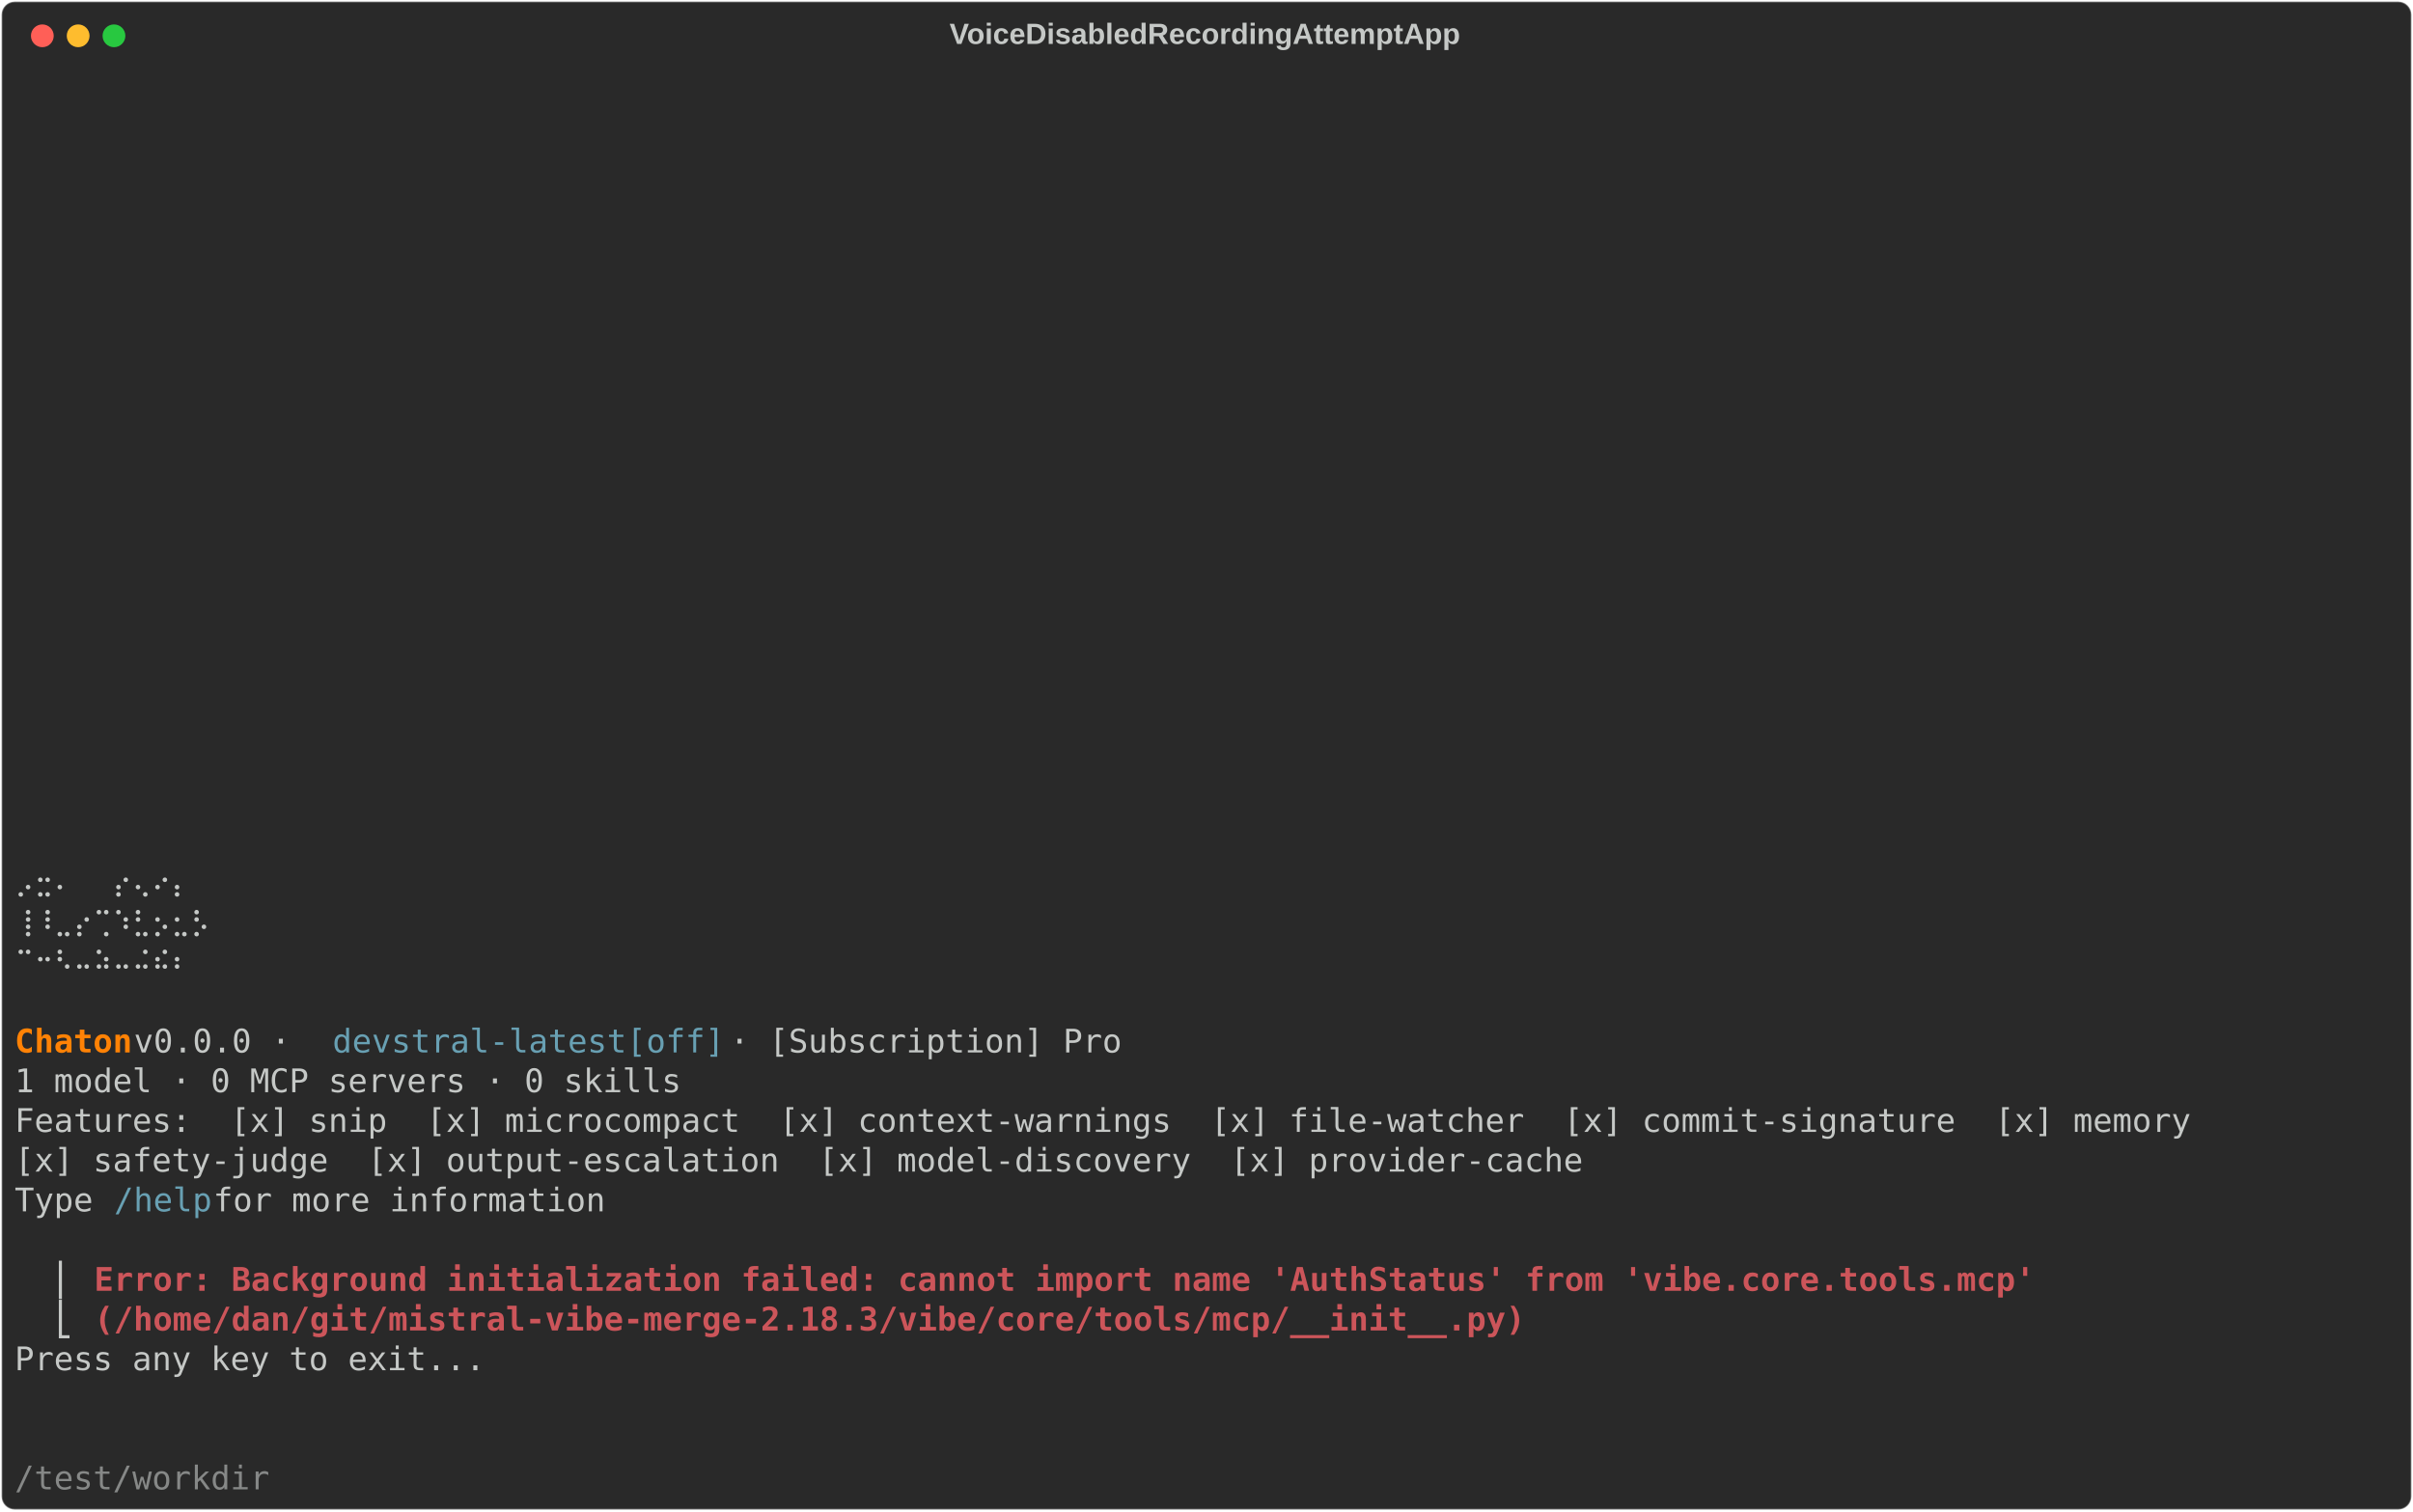
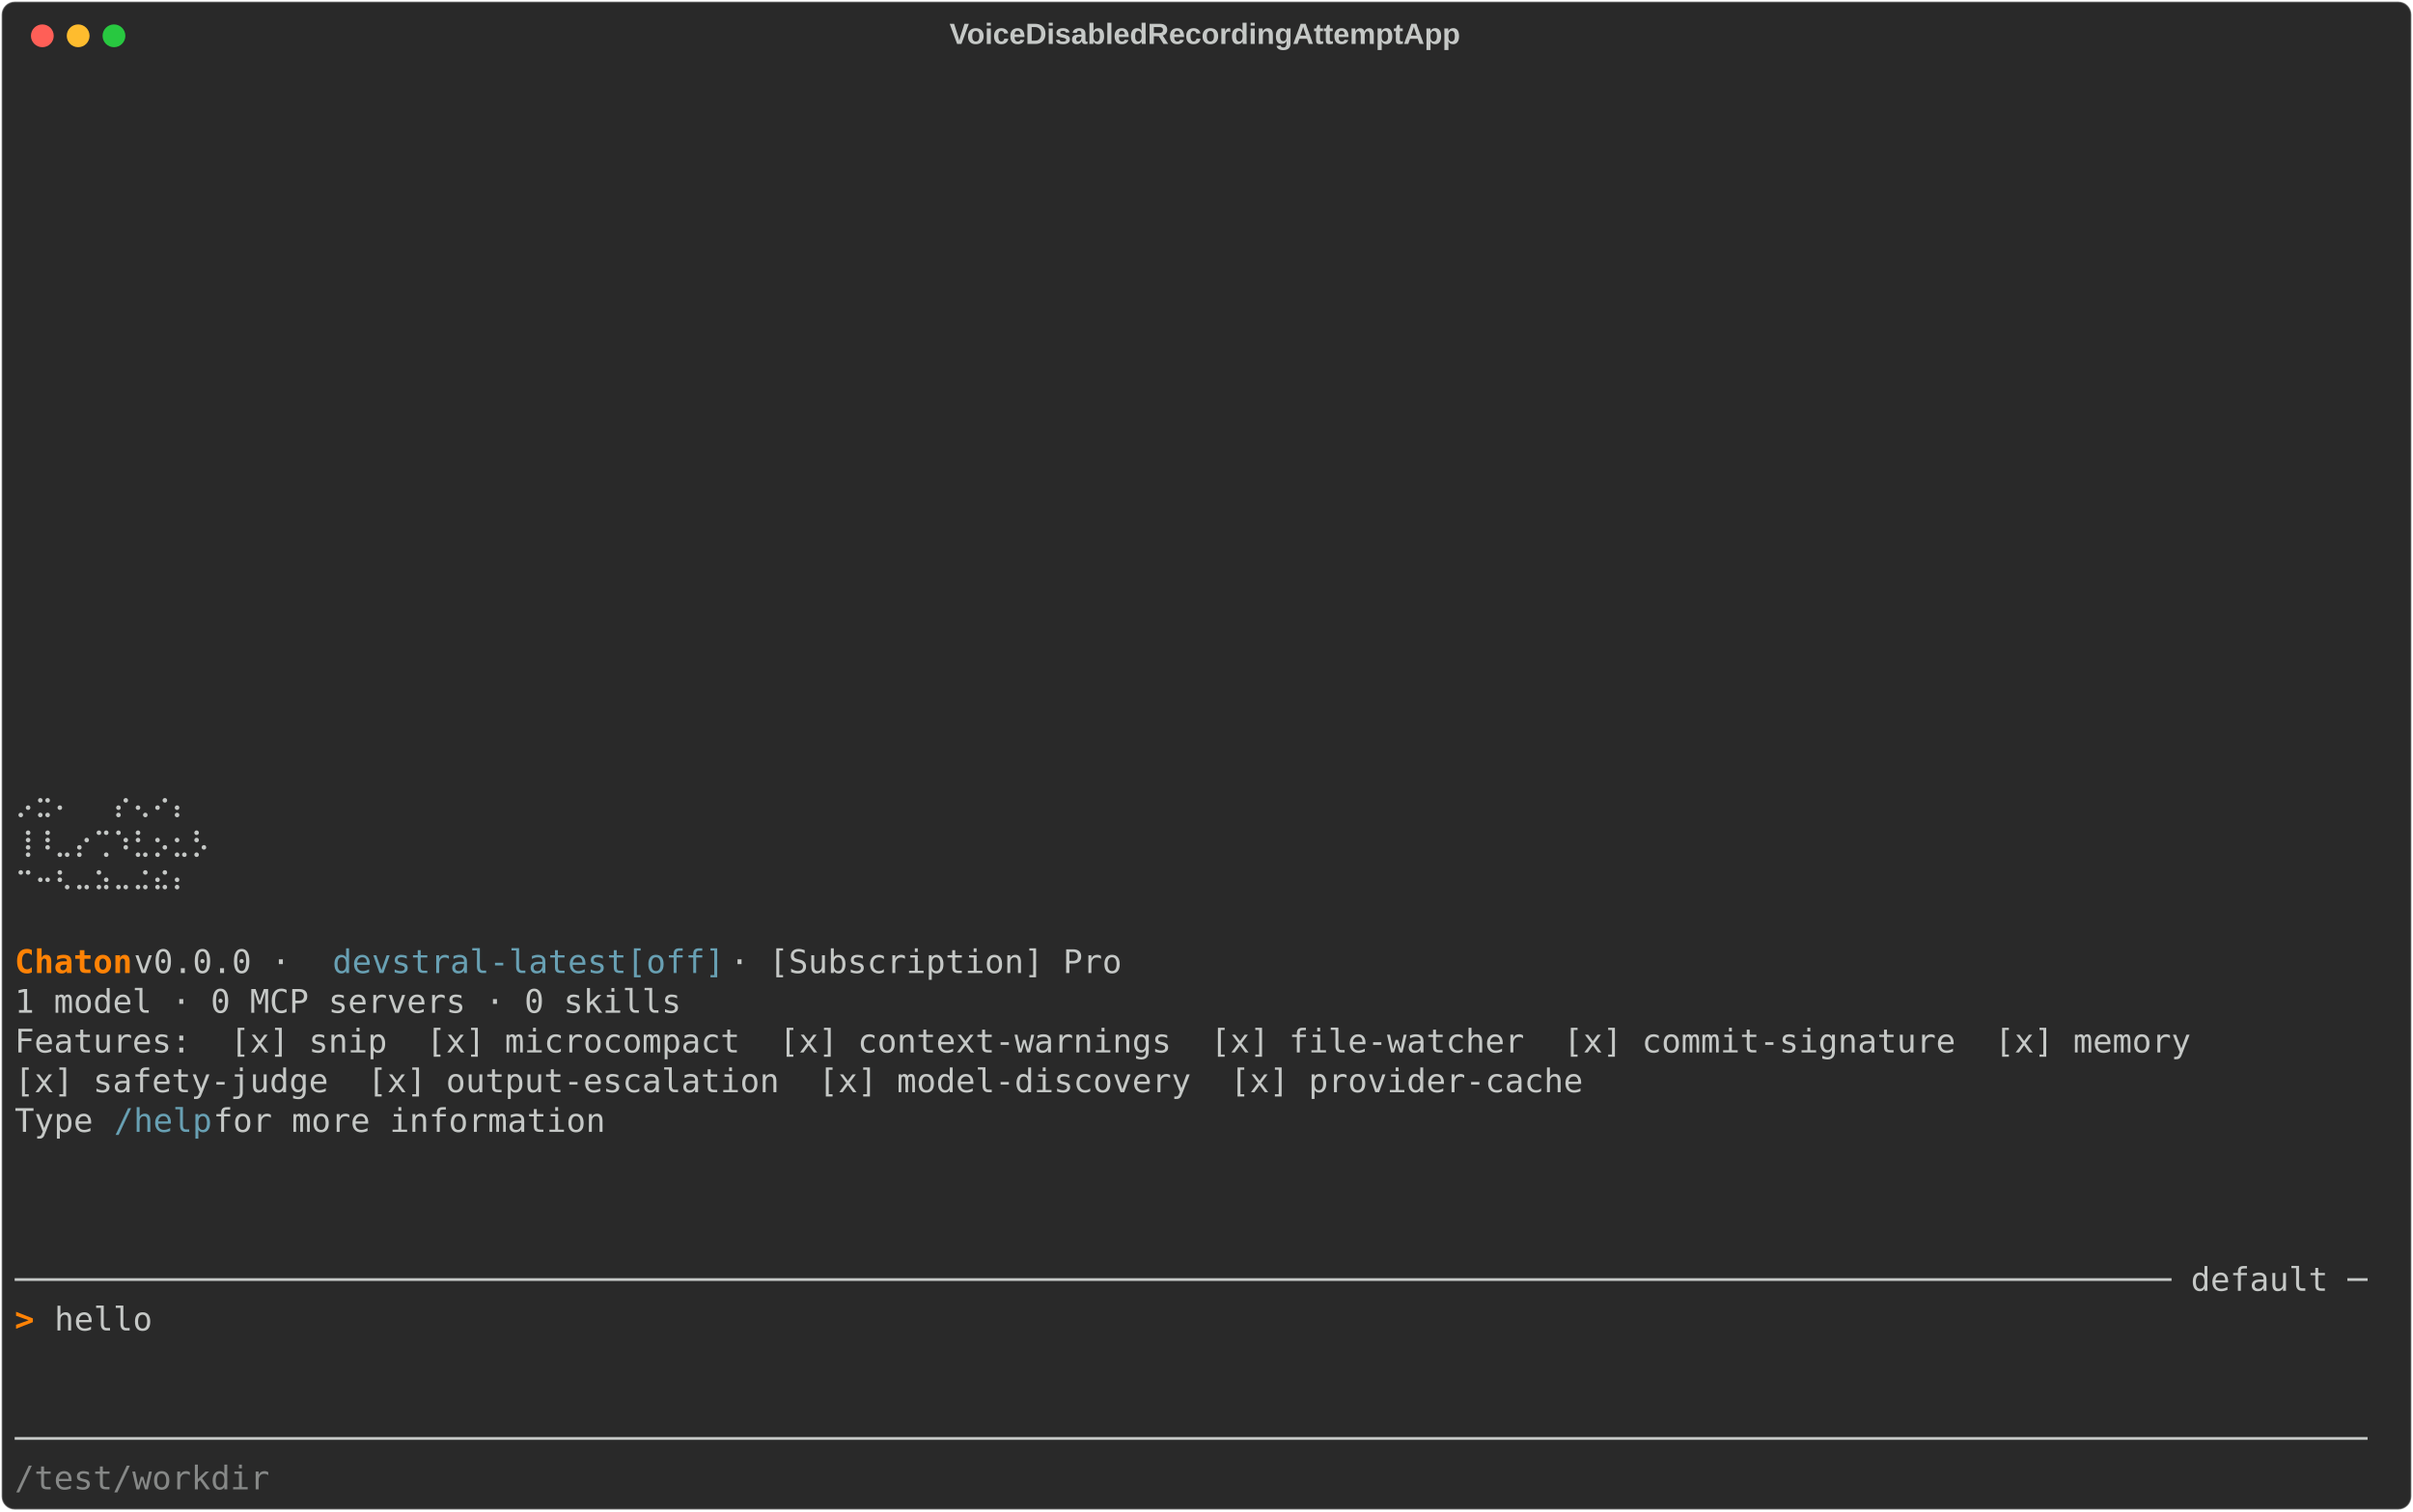
<svg xmlns="http://www.w3.org/2000/svg" class="rich-terminal" viewBox="0 0 1482 928.4">
  <style>

    @font-face {
        font-family: "Fira Code";
        src: local("FiraCode-Regular"),
                url("https://cdnjs.cloudflare.com/ajax/libs/firacode/6.2.0/woff2/FiraCode-Regular.woff2") format("woff2"),
                url("https://cdnjs.cloudflare.com/ajax/libs/firacode/6.2.0/woff/FiraCode-Regular.woff") format("woff");
        font-style: normal;
        font-weight: 400;
    }
    @font-face {
        font-family: "Fira Code";
        src: local("FiraCode-Bold"),
                url("https://cdnjs.cloudflare.com/ajax/libs/firacode/6.2.0/woff2/FiraCode-Bold.woff2") format("woff2"),
                url("https://cdnjs.cloudflare.com/ajax/libs/firacode/6.2.0/woff/FiraCode-Bold.woff") format("woff");
        font-style: bold;
        font-weight: 700;
    }

    .terminal-matrix {
        font-family: Fira Code, monospace;
        font-size: 20px;
        line-height: 24.4px;
        font-variant-east-asian: full-width;
    }

    .terminal-title {
        font-size: 18px;
        font-weight: bold;
        font-family: arial;
    }

    .terminal-r1 { fill: #c5c8c6 }
.terminal-r2 { fill: #ff8205;font-weight: bold }
.terminal-r3 { fill: #68a0b3 }
- .terminal-r4 { fill: #cc555a;font-weight: bold }
- .terminal-r5 { fill: #868887 }
+ .terminal-r4 { fill: #868887 }
    </style>
  <defs>
    <clipPath id="terminal-clip-terminal">
      <rect x="0" y="0" width="1463.0" height="877.4" />
    </clipPath>
    <clipPath id="terminal-line-0">
      <rect x="0" y="1.5" width="1464" height="24.65" />
    </clipPath>
    <clipPath id="terminal-line-1">
      <rect x="0" y="25.9" width="1464" height="24.65" />
    </clipPath>
    <clipPath id="terminal-line-2">
      <rect x="0" y="50.3" width="1464" height="24.65" />
    </clipPath>
    <clipPath id="terminal-line-3">
      <rect x="0" y="74.7" width="1464" height="24.65" />
    </clipPath>
    <clipPath id="terminal-line-4">
      <rect x="0" y="99.1" width="1464" height="24.65" />
    </clipPath>
    <clipPath id="terminal-line-5">
      <rect x="0" y="123.5" width="1464" height="24.65" />
    </clipPath>
    <clipPath id="terminal-line-6">
      <rect x="0" y="147.9" width="1464" height="24.65" />
    </clipPath>
    <clipPath id="terminal-line-7">
      <rect x="0" y="172.3" width="1464" height="24.65" />
    </clipPath>
    <clipPath id="terminal-line-8">
      <rect x="0" y="196.7" width="1464" height="24.65" />
    </clipPath>
    <clipPath id="terminal-line-9">
      <rect x="0" y="221.1" width="1464" height="24.65" />
    </clipPath>
    <clipPath id="terminal-line-10">
      <rect x="0" y="245.5" width="1464" height="24.65" />
    </clipPath>
    <clipPath id="terminal-line-11">
      <rect x="0" y="269.9" width="1464" height="24.65" />
    </clipPath>
    <clipPath id="terminal-line-12">
      <rect x="0" y="294.3" width="1464" height="24.65" />
    </clipPath>
    <clipPath id="terminal-line-13">
      <rect x="0" y="318.7" width="1464" height="24.65" />
    </clipPath>
    <clipPath id="terminal-line-14">
      <rect x="0" y="343.1" width="1464" height="24.65" />
    </clipPath>
    <clipPath id="terminal-line-15">
      <rect x="0" y="367.5" width="1464" height="24.65" />
    </clipPath>
    <clipPath id="terminal-line-16">
      <rect x="0" y="391.9" width="1464" height="24.65" />
    </clipPath>
    <clipPath id="terminal-line-17">
      <rect x="0" y="416.3" width="1464" height="24.65" />
    </clipPath>
    <clipPath id="terminal-line-18">
      <rect x="0" y="440.7" width="1464" height="24.65" />
    </clipPath>
    <clipPath id="terminal-line-19">
      <rect x="0" y="465.1" width="1464" height="24.65" />
    </clipPath>
    <clipPath id="terminal-line-20">
      <rect x="0" y="489.5" width="1464" height="24.65" />
    </clipPath>
    <clipPath id="terminal-line-21">
      <rect x="0" y="513.9" width="1464" height="24.65" />
    </clipPath>
    <clipPath id="terminal-line-22">
      <rect x="0" y="538.3" width="1464" height="24.65" />
    </clipPath>
    <clipPath id="terminal-line-23">
      <rect x="0" y="562.7" width="1464" height="24.65" />
    </clipPath>
    <clipPath id="terminal-line-24">
      <rect x="0" y="587.1" width="1464" height="24.65" />
    </clipPath>
    <clipPath id="terminal-line-25">
      <rect x="0" y="611.5" width="1464" height="24.65" />
    </clipPath>
    <clipPath id="terminal-line-26">
      <rect x="0" y="635.9" width="1464" height="24.65" />
    </clipPath>
    <clipPath id="terminal-line-27">
      <rect x="0" y="660.3" width="1464" height="24.65" />
    </clipPath>
    <clipPath id="terminal-line-28">
      <rect x="0" y="684.7" width="1464" height="24.65" />
    </clipPath>
    <clipPath id="terminal-line-29">
      <rect x="0" y="709.1" width="1464" height="24.65" />
    </clipPath>
    <clipPath id="terminal-line-30">
      <rect x="0" y="733.5" width="1464" height="24.65" />
    </clipPath>
    <clipPath id="terminal-line-31">
      <rect x="0" y="757.9" width="1464" height="24.65" />
    </clipPath>
    <clipPath id="terminal-line-32">
      <rect x="0" y="782.3" width="1464" height="24.65" />
    </clipPath>
    <clipPath id="terminal-line-33">
      <rect x="0" y="806.7" width="1464" height="24.65" />
    </clipPath>
    <clipPath id="terminal-line-34">
      <rect x="0" y="831.1" width="1464" height="24.65" />
    </clipPath>
  </defs>
  <rect fill="#292929" stroke="rgba(255,255,255,0.35)" stroke-width="1" x="1" y="1" width="1480" height="926.4" rx="8" />
  <text class="terminal-title" fill="#c5c8c6" text-anchor="middle" x="740" y="27">VoiceDisabledRecordingAttemptApp</text>
  <g transform="translate(26,22)">
    <circle cx="0" cy="0" r="7" fill="#ff5f57" />
    <circle cx="22" cy="0" r="7" fill="#febc2e" />
    <circle cx="44" cy="0" r="7" fill="#28c840" />
  </g>
  <g transform="translate(9, 41)" clip-path="url(#terminal-clip-terminal)">
    <g class="terminal-matrix">
      <text class="terminal-r1" x="1464" y="20" textLength="12.2" clip-path="url(#terminal-line-0)">
</text>
      <text class="terminal-r1" x="1464" y="44.4" textLength="12.2" clip-path="url(#terminal-line-1)">
</text>
      <text class="terminal-r1" x="1464" y="68.8" textLength="12.2" clip-path="url(#terminal-line-2)">
</text>
      <text class="terminal-r1" x="1464" y="93.2" textLength="12.2" clip-path="url(#terminal-line-3)">
</text>
      <text class="terminal-r1" x="1464" y="117.6" textLength="12.2" clip-path="url(#terminal-line-4)">
</text>
      <text class="terminal-r1" x="1464" y="142" textLength="12.2" clip-path="url(#terminal-line-5)">
</text>
      <text class="terminal-r1" x="1464" y="166.4" textLength="12.2" clip-path="url(#terminal-line-6)">
</text>
      <text class="terminal-r1" x="1464" y="190.8" textLength="12.2" clip-path="url(#terminal-line-7)">
</text>
      <text class="terminal-r1" x="1464" y="215.2" textLength="12.2" clip-path="url(#terminal-line-8)">
</text>
      <text class="terminal-r1" x="1464" y="239.6" textLength="12.2" clip-path="url(#terminal-line-9)">
</text>
      <text class="terminal-r1" x="1464" y="264" textLength="12.2" clip-path="url(#terminal-line-10)">
</text>
      <text class="terminal-r1" x="1464" y="288.4" textLength="12.2" clip-path="url(#terminal-line-11)">
</text>
      <text class="terminal-r1" x="1464" y="312.8" textLength="12.2" clip-path="url(#terminal-line-12)">
</text>
      <text class="terminal-r1" x="1464" y="337.2" textLength="12.2" clip-path="url(#terminal-line-13)">
</text>
      <text class="terminal-r1" x="1464" y="361.6" textLength="12.2" clip-path="url(#terminal-line-14)">
</text>
      <text class="terminal-r1" x="1464" y="386" textLength="12.2" clip-path="url(#terminal-line-15)">
</text>
      <text class="terminal-r1" x="1464" y="410.4" textLength="12.2" clip-path="url(#terminal-line-16)">
</text>
      <text class="terminal-r1" x="1464" y="434.8" textLength="12.2" clip-path="url(#terminal-line-17)">
</text>
+       <text class="terminal-r1" x="0" y="459.2" textLength="134.2" clip-path="url(#terminal-line-18)">  ⡠⣒⠄  ⡔⢄⠔⡄</text>
      <text class="terminal-r1" x="1464" y="459.2" textLength="12.2" clip-path="url(#terminal-line-18)">
</text>
+       <text class="terminal-r1" x="0" y="483.6" textLength="134.2" clip-path="url(#terminal-line-19)"> ⢸⠸⣀⡔⢉⠱⣃⡢⣂⡣</text>
      <text class="terminal-r1" x="1464" y="483.6" textLength="12.2" clip-path="url(#terminal-line-19)">
</text>
-       <text class="terminal-r1" x="0" y="508" textLength="134.2" clip-path="url(#terminal-line-20)">  ⡠⣒⠄  ⡔⢄⠔⡄</text>
+       <text class="terminal-r1" x="0" y="508" textLength="134.2" clip-path="url(#terminal-line-20)">  ⠉⠒⠣⠤⠵⠤⠬⠮⠆</text>
      <text class="terminal-r1" x="1464" y="508" textLength="12.2" clip-path="url(#terminal-line-20)">
</text>
-       <text class="terminal-r1" x="0" y="532.4" textLength="134.2" clip-path="url(#terminal-line-21)"> ⢸⠸⣀⡔⢉⠱⣃⡢⣂⡣</text>
      <text class="terminal-r1" x="1464" y="532.4" textLength="12.2" clip-path="url(#terminal-line-21)">
</text>
-       <text class="terminal-r1" x="0" y="556.8" textLength="134.2" clip-path="url(#terminal-line-22)">  ⠉⠒⠣⠤⠵⠤⠬⠮⠆</text>
+       <text class="terminal-r2" x="0" y="556.8" textLength="73.2" clip-path="url(#terminal-line-22)">Chaton</text>
+       <text class="terminal-r1" x="73.2" y="556.8" textLength="122" clip-path="url(#terminal-line-22)"> v0.0.0 · </text>
+       <text class="terminal-r3" x="195.2" y="556.8" textLength="244" clip-path="url(#terminal-line-22)">devstral-latest[off]</text>
+       <text class="terminal-r1" x="439.2" y="556.8" textLength="256.2" clip-path="url(#terminal-line-22)"> · [Subscription] Pro</text>
      <text class="terminal-r1" x="1464" y="556.8" textLength="12.2" clip-path="url(#terminal-line-22)">
</text>
+       <text class="terminal-r1" x="0" y="581.2" textLength="414.8" clip-path="url(#terminal-line-23)">1 model · 0 MCP servers · 0 skills</text>
      <text class="terminal-r1" x="1464" y="581.2" textLength="12.2" clip-path="url(#terminal-line-23)">
</text>
-       <text class="terminal-r2" x="0" y="605.6" textLength="73.2" clip-path="url(#terminal-line-24)">Chaton</text>
-       <text class="terminal-r1" x="73.2" y="605.6" textLength="122" clip-path="url(#terminal-line-24)"> v0.0.0 · </text>
-       <text class="terminal-r3" x="195.2" y="605.6" textLength="244" clip-path="url(#terminal-line-24)">devstral-latest[off]</text>
-       <text class="terminal-r1" x="439.2" y="605.6" textLength="256.2" clip-path="url(#terminal-line-24)"> · [Subscription] Pro</text>
+       <text class="terminal-r1" x="0" y="605.6" textLength="1354.2" clip-path="url(#terminal-line-24)">Features:  [x] snip  [x] microcompact  [x] context-warnings  [x] file-watcher  [x] commit-signature  [x] memory</text>
      <text class="terminal-r1" x="1464" y="605.6" textLength="12.2" clip-path="url(#terminal-line-24)">
</text>
-       <text class="terminal-r1" x="0" y="630" textLength="414.8" clip-path="url(#terminal-line-25)">1 model · 0 MCP servers · 0 skills</text>
+       <text class="terminal-r1" x="0" y="630" textLength="1110.2" clip-path="url(#terminal-line-25)">           [x] safety-judge  [x] output-escalation  [x] model-discovery  [x] provider-cache</text>
      <text class="terminal-r1" x="1464" y="630" textLength="12.2" clip-path="url(#terminal-line-25)">
</text>
-       <text class="terminal-r1" x="0" y="654.4" textLength="1354.2" clip-path="url(#terminal-line-26)">Features:  [x] snip  [x] microcompact  [x] context-warnings  [x] file-watcher  [x] commit-signature  [x] memory</text>
+       <text class="terminal-r1" x="0" y="654.4" textLength="61" clip-path="url(#terminal-line-26)">Type </text>
+       <text class="terminal-r3" x="61" y="654.4" textLength="61" clip-path="url(#terminal-line-26)">/help</text>
+       <text class="terminal-r1" x="122" y="654.4" textLength="256.2" clip-path="url(#terminal-line-26)"> for more information</text>
      <text class="terminal-r1" x="1464" y="654.4" textLength="12.2" clip-path="url(#terminal-line-26)">
</text>
-       <text class="terminal-r1" x="0" y="678.8" textLength="1110.2" clip-path="url(#terminal-line-27)">           [x] safety-judge  [x] output-escalation  [x] model-discovery  [x] provider-cache</text>
      <text class="terminal-r1" x="1464" y="678.8" textLength="12.2" clip-path="url(#terminal-line-27)">
</text>
-       <text class="terminal-r1" x="0" y="703.2" textLength="61" clip-path="url(#terminal-line-28)">Type </text>
-       <text class="terminal-r3" x="61" y="703.2" textLength="61" clip-path="url(#terminal-line-28)">/help</text>
-       <text class="terminal-r1" x="122" y="703.2" textLength="256.2" clip-path="url(#terminal-line-28)"> for more information</text>
      <text class="terminal-r1" x="1464" y="703.2" textLength="12.2" clip-path="url(#terminal-line-28)">
</text>
      <text class="terminal-r1" x="1464" y="727.6" textLength="12.2" clip-path="url(#terminal-line-29)">
</text>
-       <text class="terminal-r1" x="24.4" y="752" textLength="12.2" clip-path="url(#terminal-line-30)">⎢</text>
-       <text class="terminal-r4" x="48.8" y="752" textLength="1207.8" clip-path="url(#terminal-line-30)">Error: Background initialization failed: cannot import name 'AuthStatus' from 'vibe.core.tools.mcp'</text>
+       <text class="terminal-r1" x="0" y="752" textLength="1464" clip-path="url(#terminal-line-30)">────────────────────────────────────────────────────────────────────────────────────────────────────────────── default ─</text>
      <text class="terminal-r1" x="1464" y="752" textLength="12.2" clip-path="url(#terminal-line-30)">
</text>
-       <text class="terminal-r1" x="24.4" y="776.4" textLength="12.2" clip-path="url(#terminal-line-31)">⎣</text>
-       <text class="terminal-r4" x="48.8" y="776.4" textLength="890.6" clip-path="url(#terminal-line-31)">(/home/dan/git/mistral-vibe-merge-2.18.3/vibe/core/tools/mcp/__init__.py)</text>
+       <text class="terminal-r2" x="0" y="776.4" textLength="12.2" clip-path="url(#terminal-line-31)">&gt;</text>
+       <text class="terminal-r1" x="24.4" y="776.4" textLength="1439.6" clip-path="url(#terminal-line-31)">hello                                                                                                                 </text>
      <text class="terminal-r1" x="1464" y="776.4" textLength="12.2" clip-path="url(#terminal-line-31)">
</text>
-       <text class="terminal-r1" x="0" y="800.8" textLength="292.8" clip-path="url(#terminal-line-32)">Press any key to exit...</text>
      <text class="terminal-r1" x="1464" y="800.8" textLength="12.2" clip-path="url(#terminal-line-32)">
</text>
      <text class="terminal-r1" x="1464" y="825.2" textLength="12.2" clip-path="url(#terminal-line-33)">
</text>
+       <text class="terminal-r1" x="0" y="849.6" textLength="1464" clip-path="url(#terminal-line-34)">────────────────────────────────────────────────────────────────────────────────────────────────────────────────────────</text>
      <text class="terminal-r1" x="1464" y="849.6" textLength="12.2" clip-path="url(#terminal-line-34)">
</text>
-       <text class="terminal-r5" x="0" y="874" textLength="158.6" clip-path="url(#terminal-line-35)">/test/workdir</text>
+       <text class="terminal-r4" x="0" y="874" textLength="158.6" clip-path="url(#terminal-line-35)">/test/workdir</text>
    </g>
  </g>
</svg>
